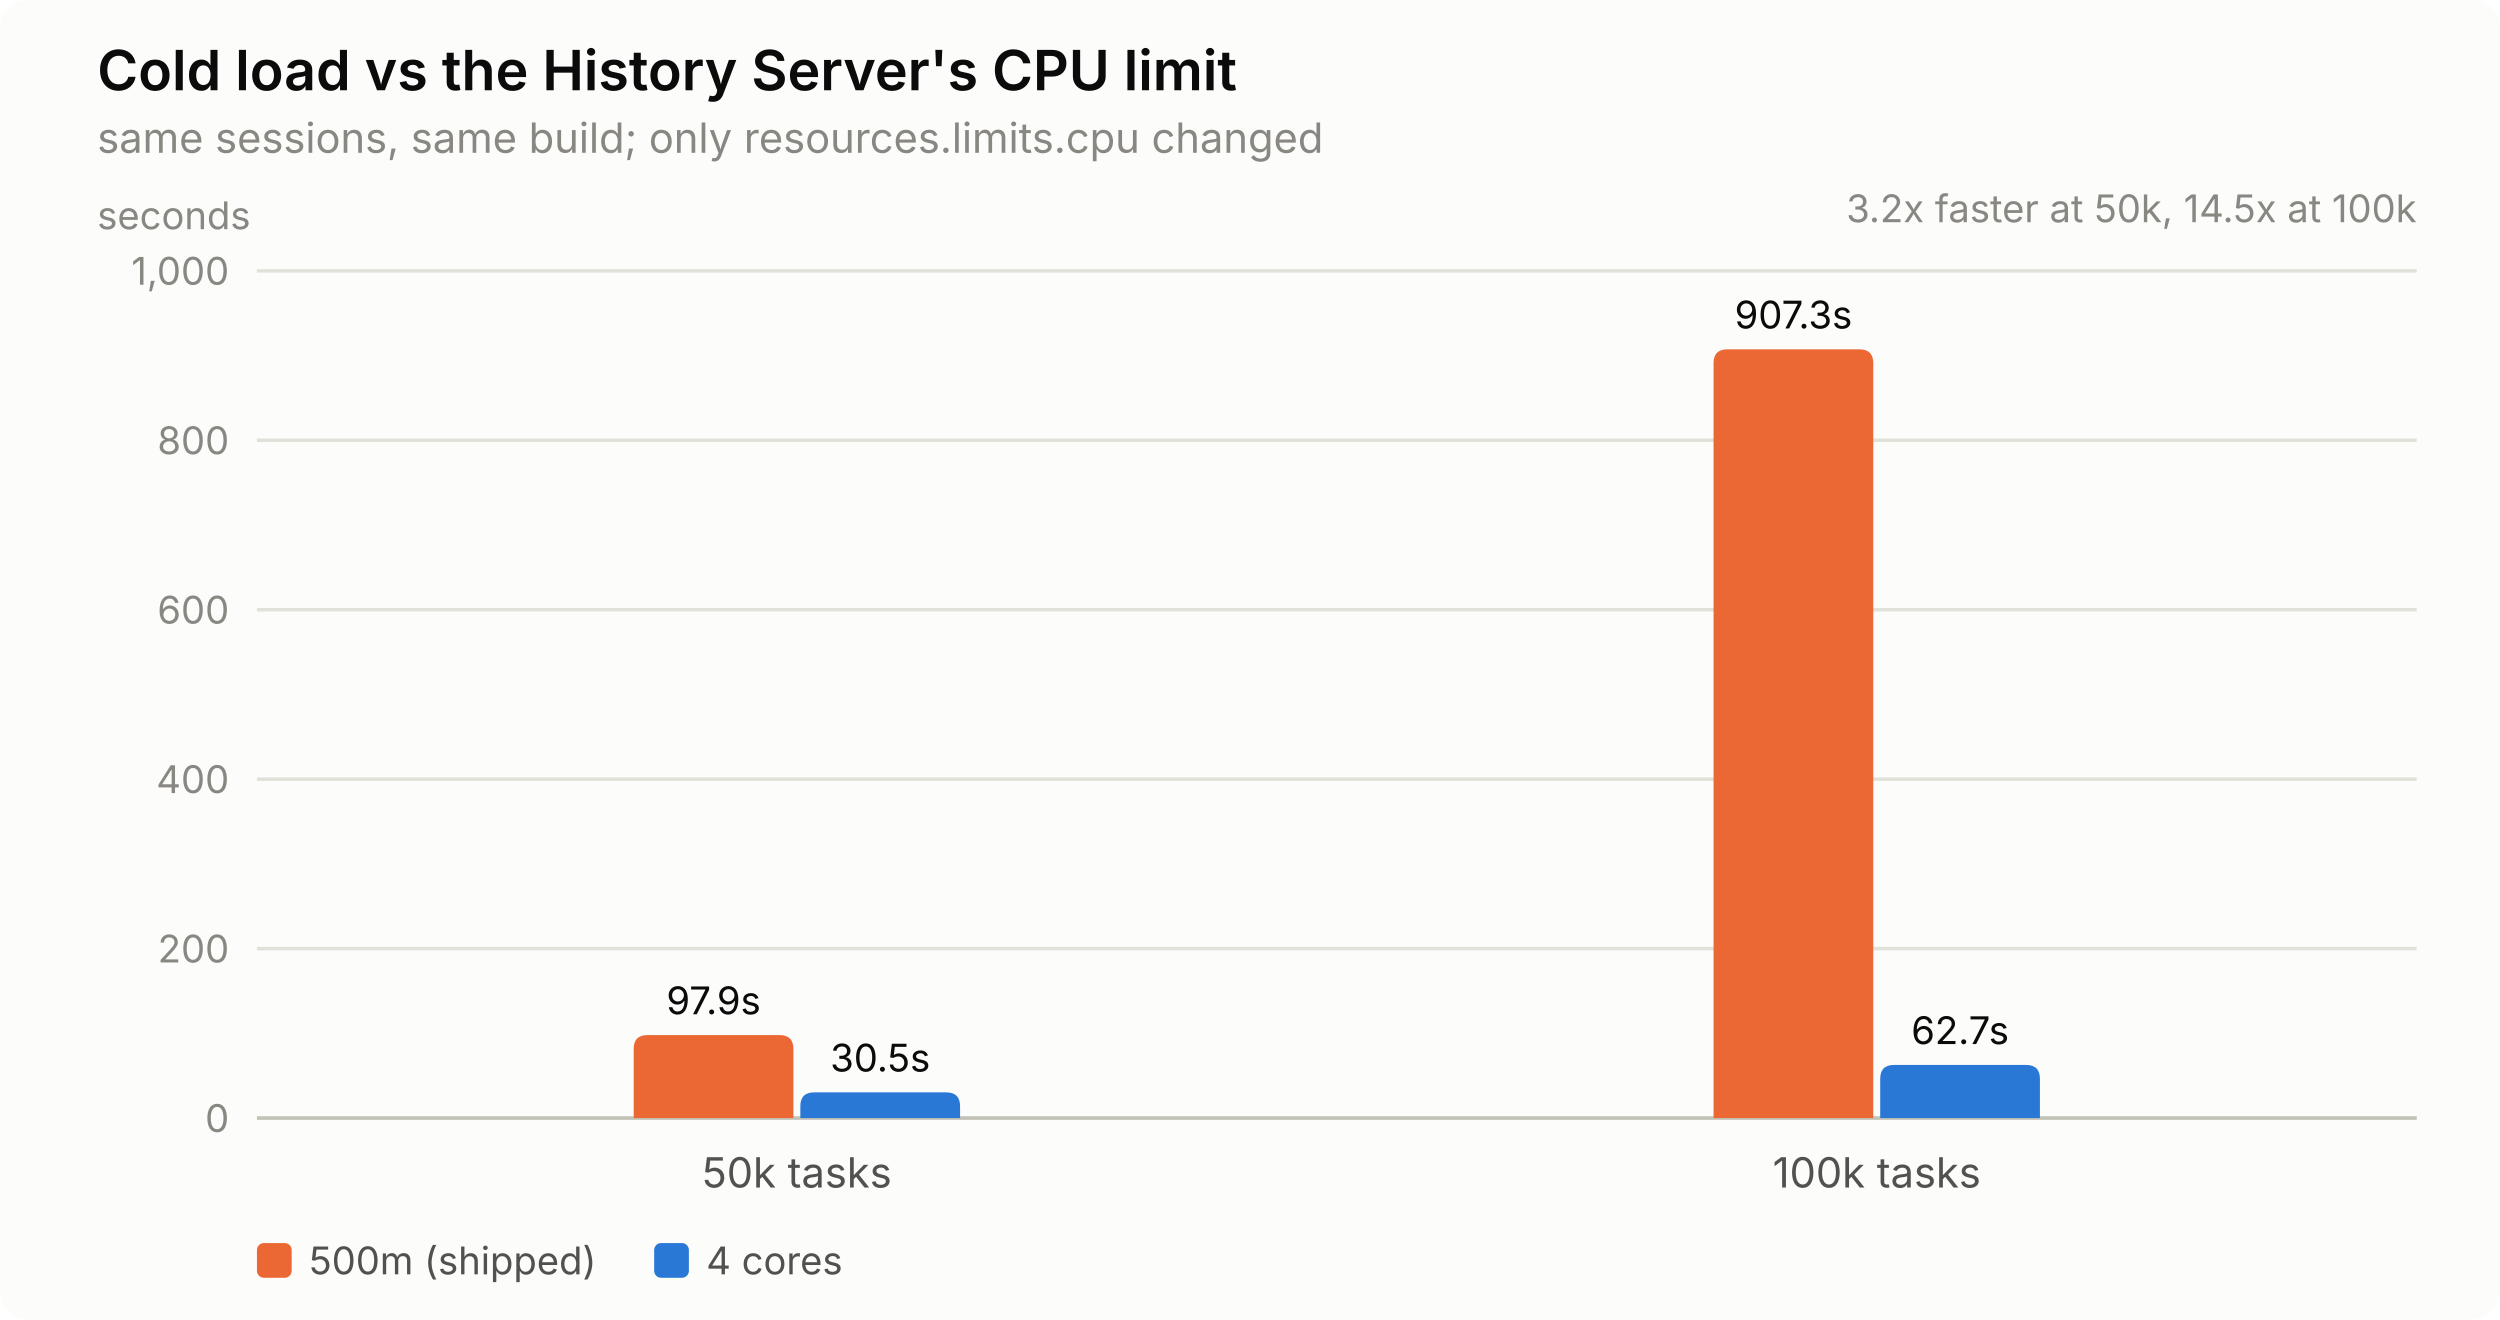
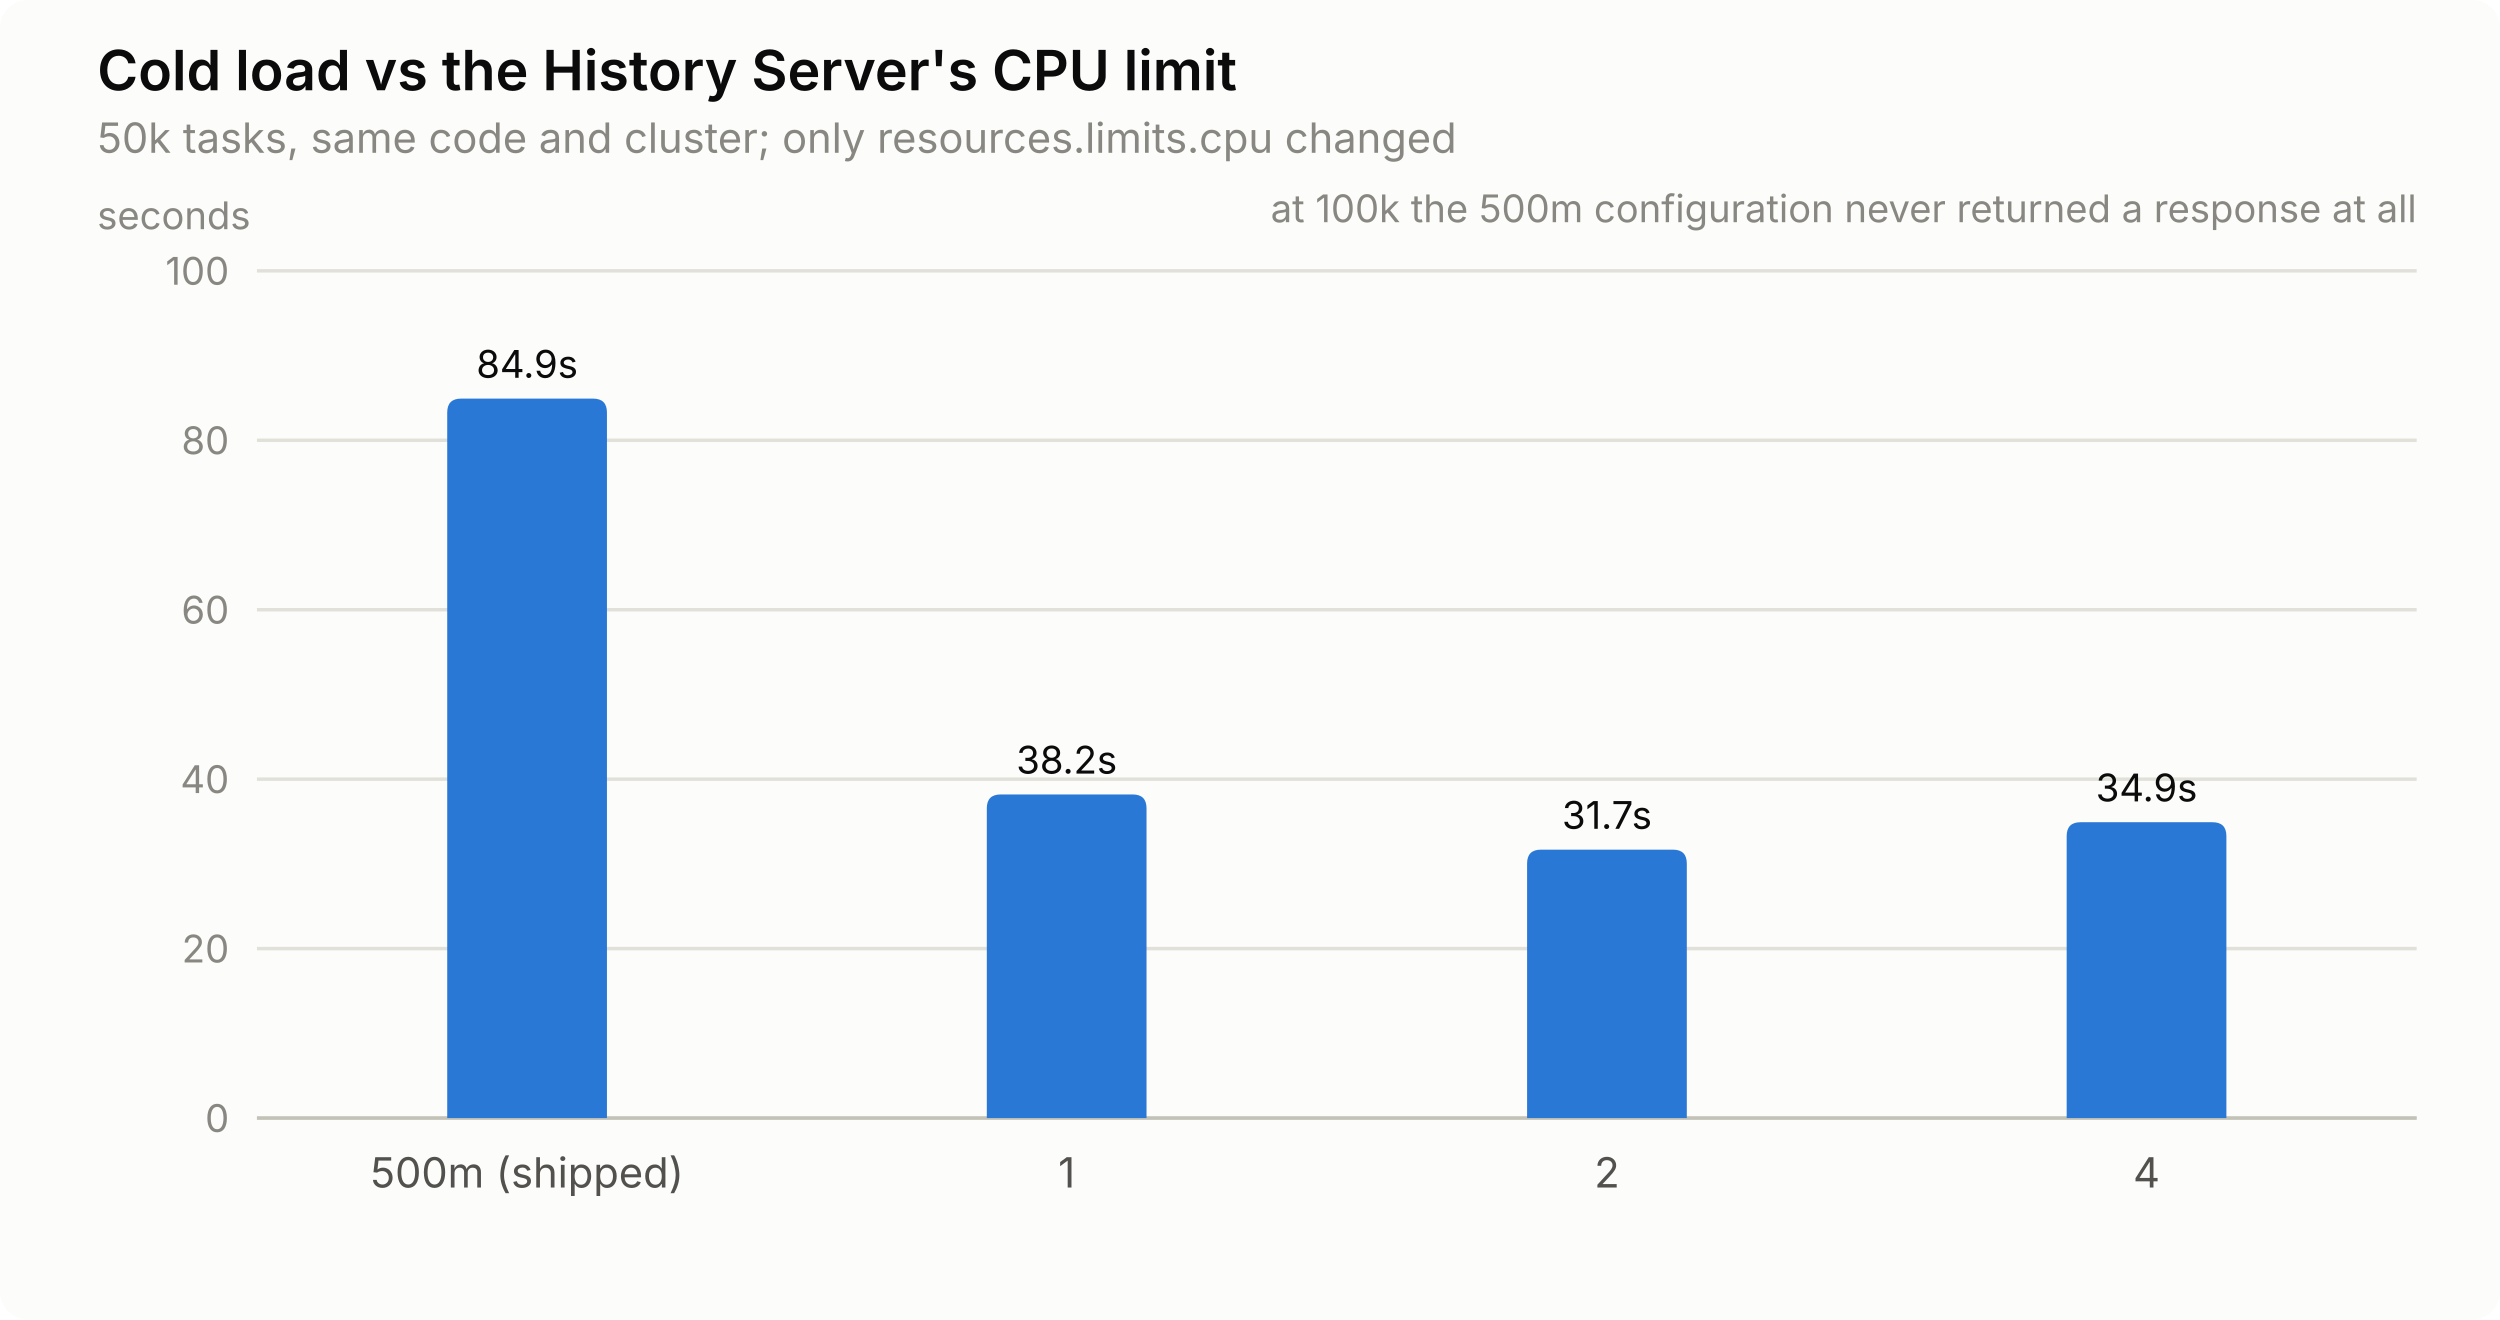
<svg xmlns="http://www.w3.org/2000/svg" viewBox="0 0 720 380" width="720" height="380" role="img">
  <rect width="720" height="380" fill="#fcfcfb" rx="8" />
  <text x="28" y="26" font-family="system-ui,-apple-system,'Segoe UI',sans-serif" font-size="16" font-weight="600" fill="#0b0b0b">Cold load vs the History Server's CPU limit</text>
-   <text x="28" y="44" font-family="system-ui,-apple-system,'Segoe UI',sans-serif" font-size="12" fill="#898781">same sessions, same build; only resources.limits.cpu changed</text>
+   <text x="28" y="44" font-family="system-ui,-apple-system,'Segoe UI',sans-serif" font-size="12" fill="#898781">50k tasks, same code and cluster; only resources.limits.cpu changed</text>
  <line x1="74" y1="322.0" x2="696" y2="322.0" stroke="#e1e0d9" stroke-width="1" />
  <text x="66" y="326.0" text-anchor="end" font-family="system-ui,-apple-system,'Segoe UI',sans-serif" font-size="11" fill="#898781" font-variant-numeric="tabular-nums">0</text>
  <line x1="74" y1="273.2" x2="696" y2="273.2" stroke="#e1e0d9" stroke-width="1" />
-   <text x="66" y="277.2" text-anchor="end" font-family="system-ui,-apple-system,'Segoe UI',sans-serif" font-size="11" fill="#898781" font-variant-numeric="tabular-nums">200</text>
+   <text x="66" y="277.2" text-anchor="end" font-family="system-ui,-apple-system,'Segoe UI',sans-serif" font-size="11" fill="#898781" font-variant-numeric="tabular-nums">20</text>
  <line x1="74" y1="224.4" x2="696" y2="224.4" stroke="#e1e0d9" stroke-width="1" />
-   <text x="66" y="228.4" text-anchor="end" font-family="system-ui,-apple-system,'Segoe UI',sans-serif" font-size="11" fill="#898781" font-variant-numeric="tabular-nums">400</text>
+   <text x="66" y="228.4" text-anchor="end" font-family="system-ui,-apple-system,'Segoe UI',sans-serif" font-size="11" fill="#898781" font-variant-numeric="tabular-nums">40</text>
  <line x1="74" y1="175.6" x2="696" y2="175.6" stroke="#e1e0d9" stroke-width="1" />
-   <text x="66" y="179.6" text-anchor="end" font-family="system-ui,-apple-system,'Segoe UI',sans-serif" font-size="11" fill="#898781" font-variant-numeric="tabular-nums">600</text>
+   <text x="66" y="179.6" text-anchor="end" font-family="system-ui,-apple-system,'Segoe UI',sans-serif" font-size="11" fill="#898781" font-variant-numeric="tabular-nums">60</text>
  <line x1="74" y1="126.8" x2="696" y2="126.8" stroke="#e1e0d9" stroke-width="1" />
-   <text x="66" y="130.8" text-anchor="end" font-family="system-ui,-apple-system,'Segoe UI',sans-serif" font-size="11" fill="#898781" font-variant-numeric="tabular-nums">800</text>
+   <text x="66" y="130.8" text-anchor="end" font-family="system-ui,-apple-system,'Segoe UI',sans-serif" font-size="11" fill="#898781" font-variant-numeric="tabular-nums">80</text>
  <line x1="74" y1="78.0" x2="696" y2="78.0" stroke="#e1e0d9" stroke-width="1" />
-   <text x="66" y="82.0" text-anchor="end" font-family="system-ui,-apple-system,'Segoe UI',sans-serif" font-size="11" fill="#898781" font-variant-numeric="tabular-nums">1,000</text>
+   <text x="66" y="82.0" text-anchor="end" font-family="system-ui,-apple-system,'Segoe UI',sans-serif" font-size="11" fill="#898781" font-variant-numeric="tabular-nums">100</text>
  <line x1="74" y1="322" x2="696" y2="322" stroke="#c3c2b7" stroke-width="1" />
  <text x="28" y="66" font-family="system-ui,-apple-system,'Segoe UI',sans-serif" font-size="11" fill="#898781">seconds</text>
-   <text x="229.5" y="342.0" text-anchor="middle" font-family="system-ui,-apple-system,'Segoe UI',sans-serif" font-size="12" fill="#52514e">50k tasks</text>
-   <text x="540.5" y="342.0" text-anchor="middle" font-family="system-ui,-apple-system,'Segoe UI',sans-serif" font-size="12" fill="#52514e">100k tasks</text>
-   <path d="M182.5,322 L182.5,302.1 Q182.5,298.1 186.5,298.1 L224.5,298.1 Q228.5,298.1 228.5,302.1 L228.5,322 Z" fill="#eb6834" />
-   <text x="205.5" y="292.1" text-anchor="middle" font-family="system-ui,-apple-system,'Segoe UI',sans-serif" font-size="11" fill="#0b0b0b" font-variant-numeric="tabular-nums">97.9s</text>
-   <path d="M493.5,322 L493.5,104.6 Q493.5,100.6 497.5,100.6 L535.5,100.6 Q539.5,100.6 539.5,104.6 L539.5,322 Z" fill="#eb6834" />
-   <text x="516.5" y="94.6" text-anchor="middle" font-family="system-ui,-apple-system,'Segoe UI',sans-serif" font-size="11" fill="#0b0b0b" font-variant-numeric="tabular-nums">907.3s</text>
-   <path d="M230.5,322 L230.5,318.6 Q230.5,314.6 234.5,314.6 L272.5,314.6 Q276.5,314.6 276.5,318.6 L276.5,322 Z" fill="#2a78d6" />
-   <text x="253.5" y="308.6" text-anchor="middle" font-family="system-ui,-apple-system,'Segoe UI',sans-serif" font-size="11" fill="#0b0b0b" font-variant-numeric="tabular-nums">30.5s</text>
-   <path d="M541.5,322 L541.5,310.7 Q541.5,306.7 545.5,306.7 L583.5,306.7 Q587.5,306.7 587.5,310.7 L587.5,322 Z" fill="#2a78d6" />
-   <text x="564.5" y="300.7" text-anchor="middle" font-family="system-ui,-apple-system,'Segoe UI',sans-serif" font-size="11" fill="#0b0b0b" font-variant-numeric="tabular-nums">62.7s</text>
-   <rect x="74" y="358" width="10" height="10" rx="2" fill="#eb6834" />
-   <text x="89" y="367" font-family="system-ui,-apple-system,'Segoe UI',sans-serif" font-size="11" fill="#52514e">500m (shipped)</text>
-   <rect x="188.4" y="358" width="10" height="10" rx="2" fill="#2a78d6" />
-   <text x="203.4" y="367" font-family="system-ui,-apple-system,'Segoe UI',sans-serif" font-size="11" fill="#52514e">4 cores</text>
-   <text x="696" y="64" text-anchor="end" font-family="system-ui,-apple-system,'Segoe UI',sans-serif" font-size="11" fill="#898781">3.2x faster at 50k, 14.5x at 100k</text>
+   <text x="151.8" y="342.0" text-anchor="middle" font-family="system-ui,-apple-system,'Segoe UI',sans-serif" font-size="12" fill="#52514e">500m (shipped)</text>
+   <text x="307.2" y="342.0" text-anchor="middle" font-family="system-ui,-apple-system,'Segoe UI',sans-serif" font-size="12" fill="#52514e">1</text>
+   <text x="462.8" y="342.0" text-anchor="middle" font-family="system-ui,-apple-system,'Segoe UI',sans-serif" font-size="12" fill="#52514e">2</text>
+   <text x="618.2" y="342.0" text-anchor="middle" font-family="system-ui,-apple-system,'Segoe UI',sans-serif" font-size="12" fill="#52514e">4</text>
+   <path d="M128.8,322 L128.8,118.8 Q128.8,114.8 132.8,114.8 L170.8,114.8 Q174.8,114.8 174.8,118.8 L174.8,322 Z" fill="#2a78d6" />
+   <text x="151.8" y="108.8" text-anchor="middle" font-family="system-ui,-apple-system,'Segoe UI',sans-serif" font-size="11" fill="#0b0b0b" font-variant-numeric="tabular-nums">84.9s</text>
+   <path d="M284.2,322 L284.2,232.8 Q284.2,228.8 288.2,228.8 L326.2,228.8 Q330.2,228.8 330.2,232.8 L330.2,322 Z" fill="#2a78d6" />
+   <text x="307.2" y="222.8" text-anchor="middle" font-family="system-ui,-apple-system,'Segoe UI',sans-serif" font-size="11" fill="#0b0b0b" font-variant-numeric="tabular-nums">38.2s</text>
+   <path d="M439.8,322 L439.8,248.7 Q439.8,244.7 443.8,244.7 L481.8,244.7 Q485.8,244.7 485.8,248.7 L485.8,322 Z" fill="#2a78d6" />
+   <text x="462.8" y="238.7" text-anchor="middle" font-family="system-ui,-apple-system,'Segoe UI',sans-serif" font-size="11" fill="#0b0b0b" font-variant-numeric="tabular-nums">31.7s</text>
+   <path d="M595.2,322 L595.2,240.8 Q595.2,236.8 599.2,236.8 L637.2,236.8 Q641.2,236.8 641.2,240.8 L641.2,322 Z" fill="#2a78d6" />
+   <text x="618.2" y="230.8" text-anchor="middle" font-family="system-ui,-apple-system,'Segoe UI',sans-serif" font-size="11" fill="#0b0b0b" font-variant-numeric="tabular-nums">34.9s</text>
+   <text x="696" y="64" text-anchor="end" font-family="system-ui,-apple-system,'Segoe UI',sans-serif" font-size="11" fill="#898781">at 100k the 500m configuration never returned a response at all</text>
</svg>
